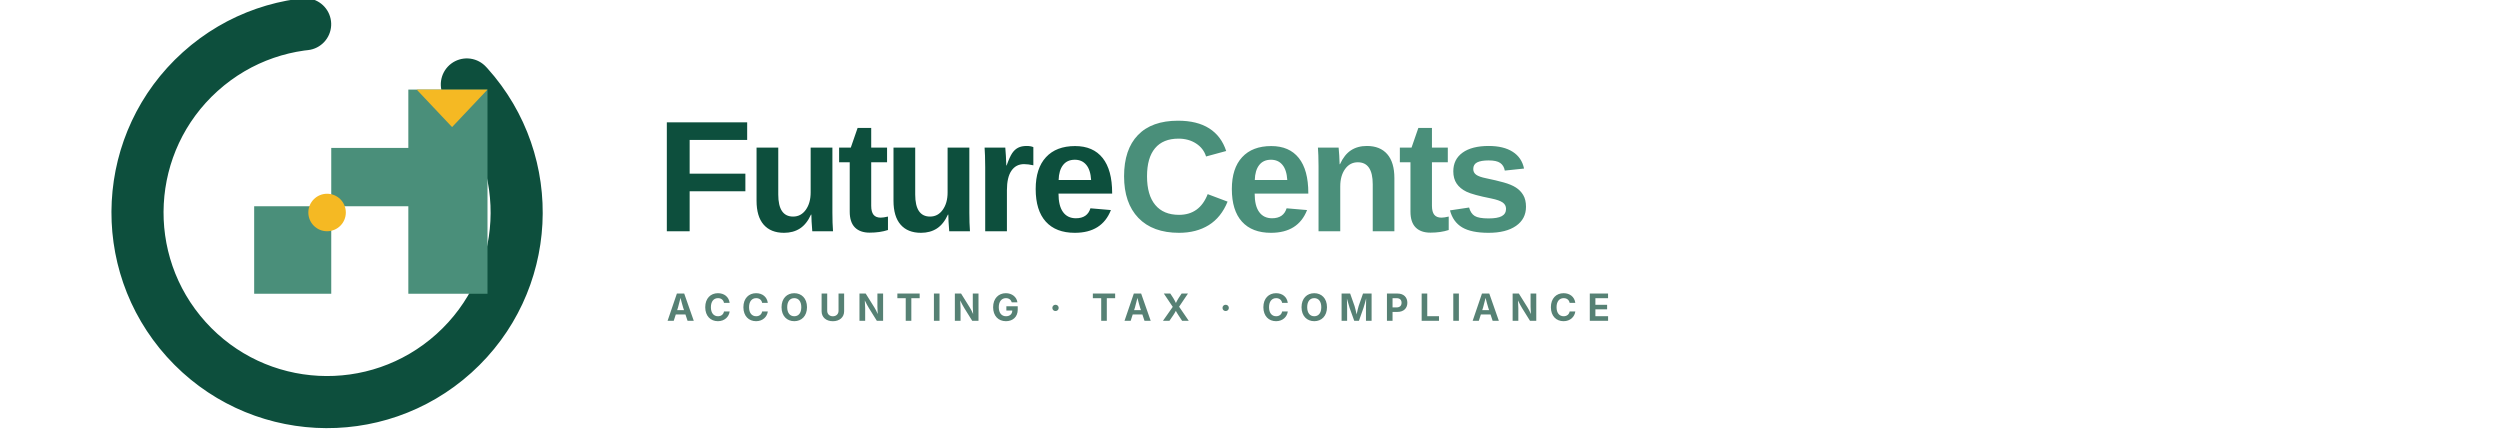
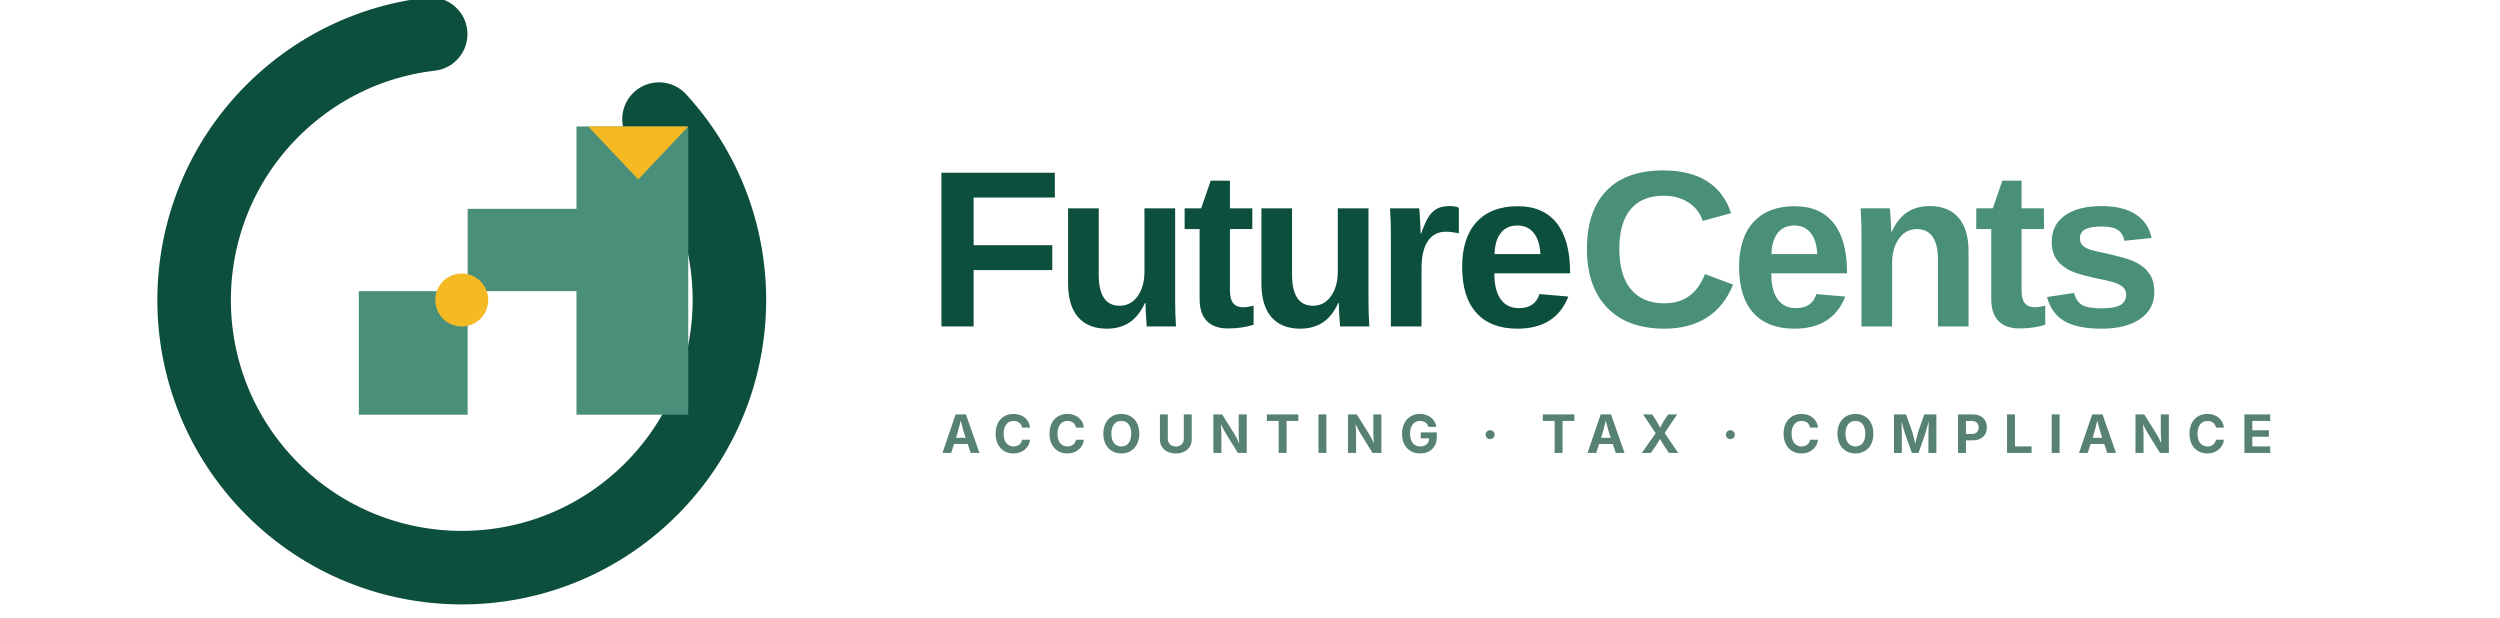
- <svg xmlns="http://www.w3.org/2000/svg" viewBox="0 75 1200 210" role="img" aria-labelledby="title desc">
+ <svg xmlns="http://www.w3.org/2000/svg" viewBox="0 75 850 210" role="img" aria-labelledby="title desc">
  <rect width="1200" height="370" fill="none" />
  <g transform="translate(45 65)">
    <circle cx="112" cy="112" r="91" fill="none" stroke="#0D4F3D" stroke-width="25" stroke-linecap="round" stroke-dasharray="485 86" transform="rotate(-42 112 112)" />
    <path d="M77 151V109h37v-28h37v-28h38v98h-38v-42h-37v42H77Z" fill="#4A8F7A" />
    <path d="m155 53 34 0-17 18" fill="#F5B923" />
    <circle cx="112" cy="112" r="9" fill="#F5B923" />
  </g>
  <g transform="translate(315 108)">
    <text x="0" y="78" font-family="Plus Jakarta Sans, Arial, sans-serif" font-size="76" font-weight="800" letter-spacing="-3" fill="#0D4F3D">Future<tspan fill="#4A8F7A">Cents</tspan>
    </text>
    <text x="5" y="121" font-family="Inter, Arial, sans-serif" font-size="18" font-weight="700" letter-spacing="5" fill="#568174">ACCOUNTING · TAX · COMPLIANCE</text>
  </g>
</svg>
